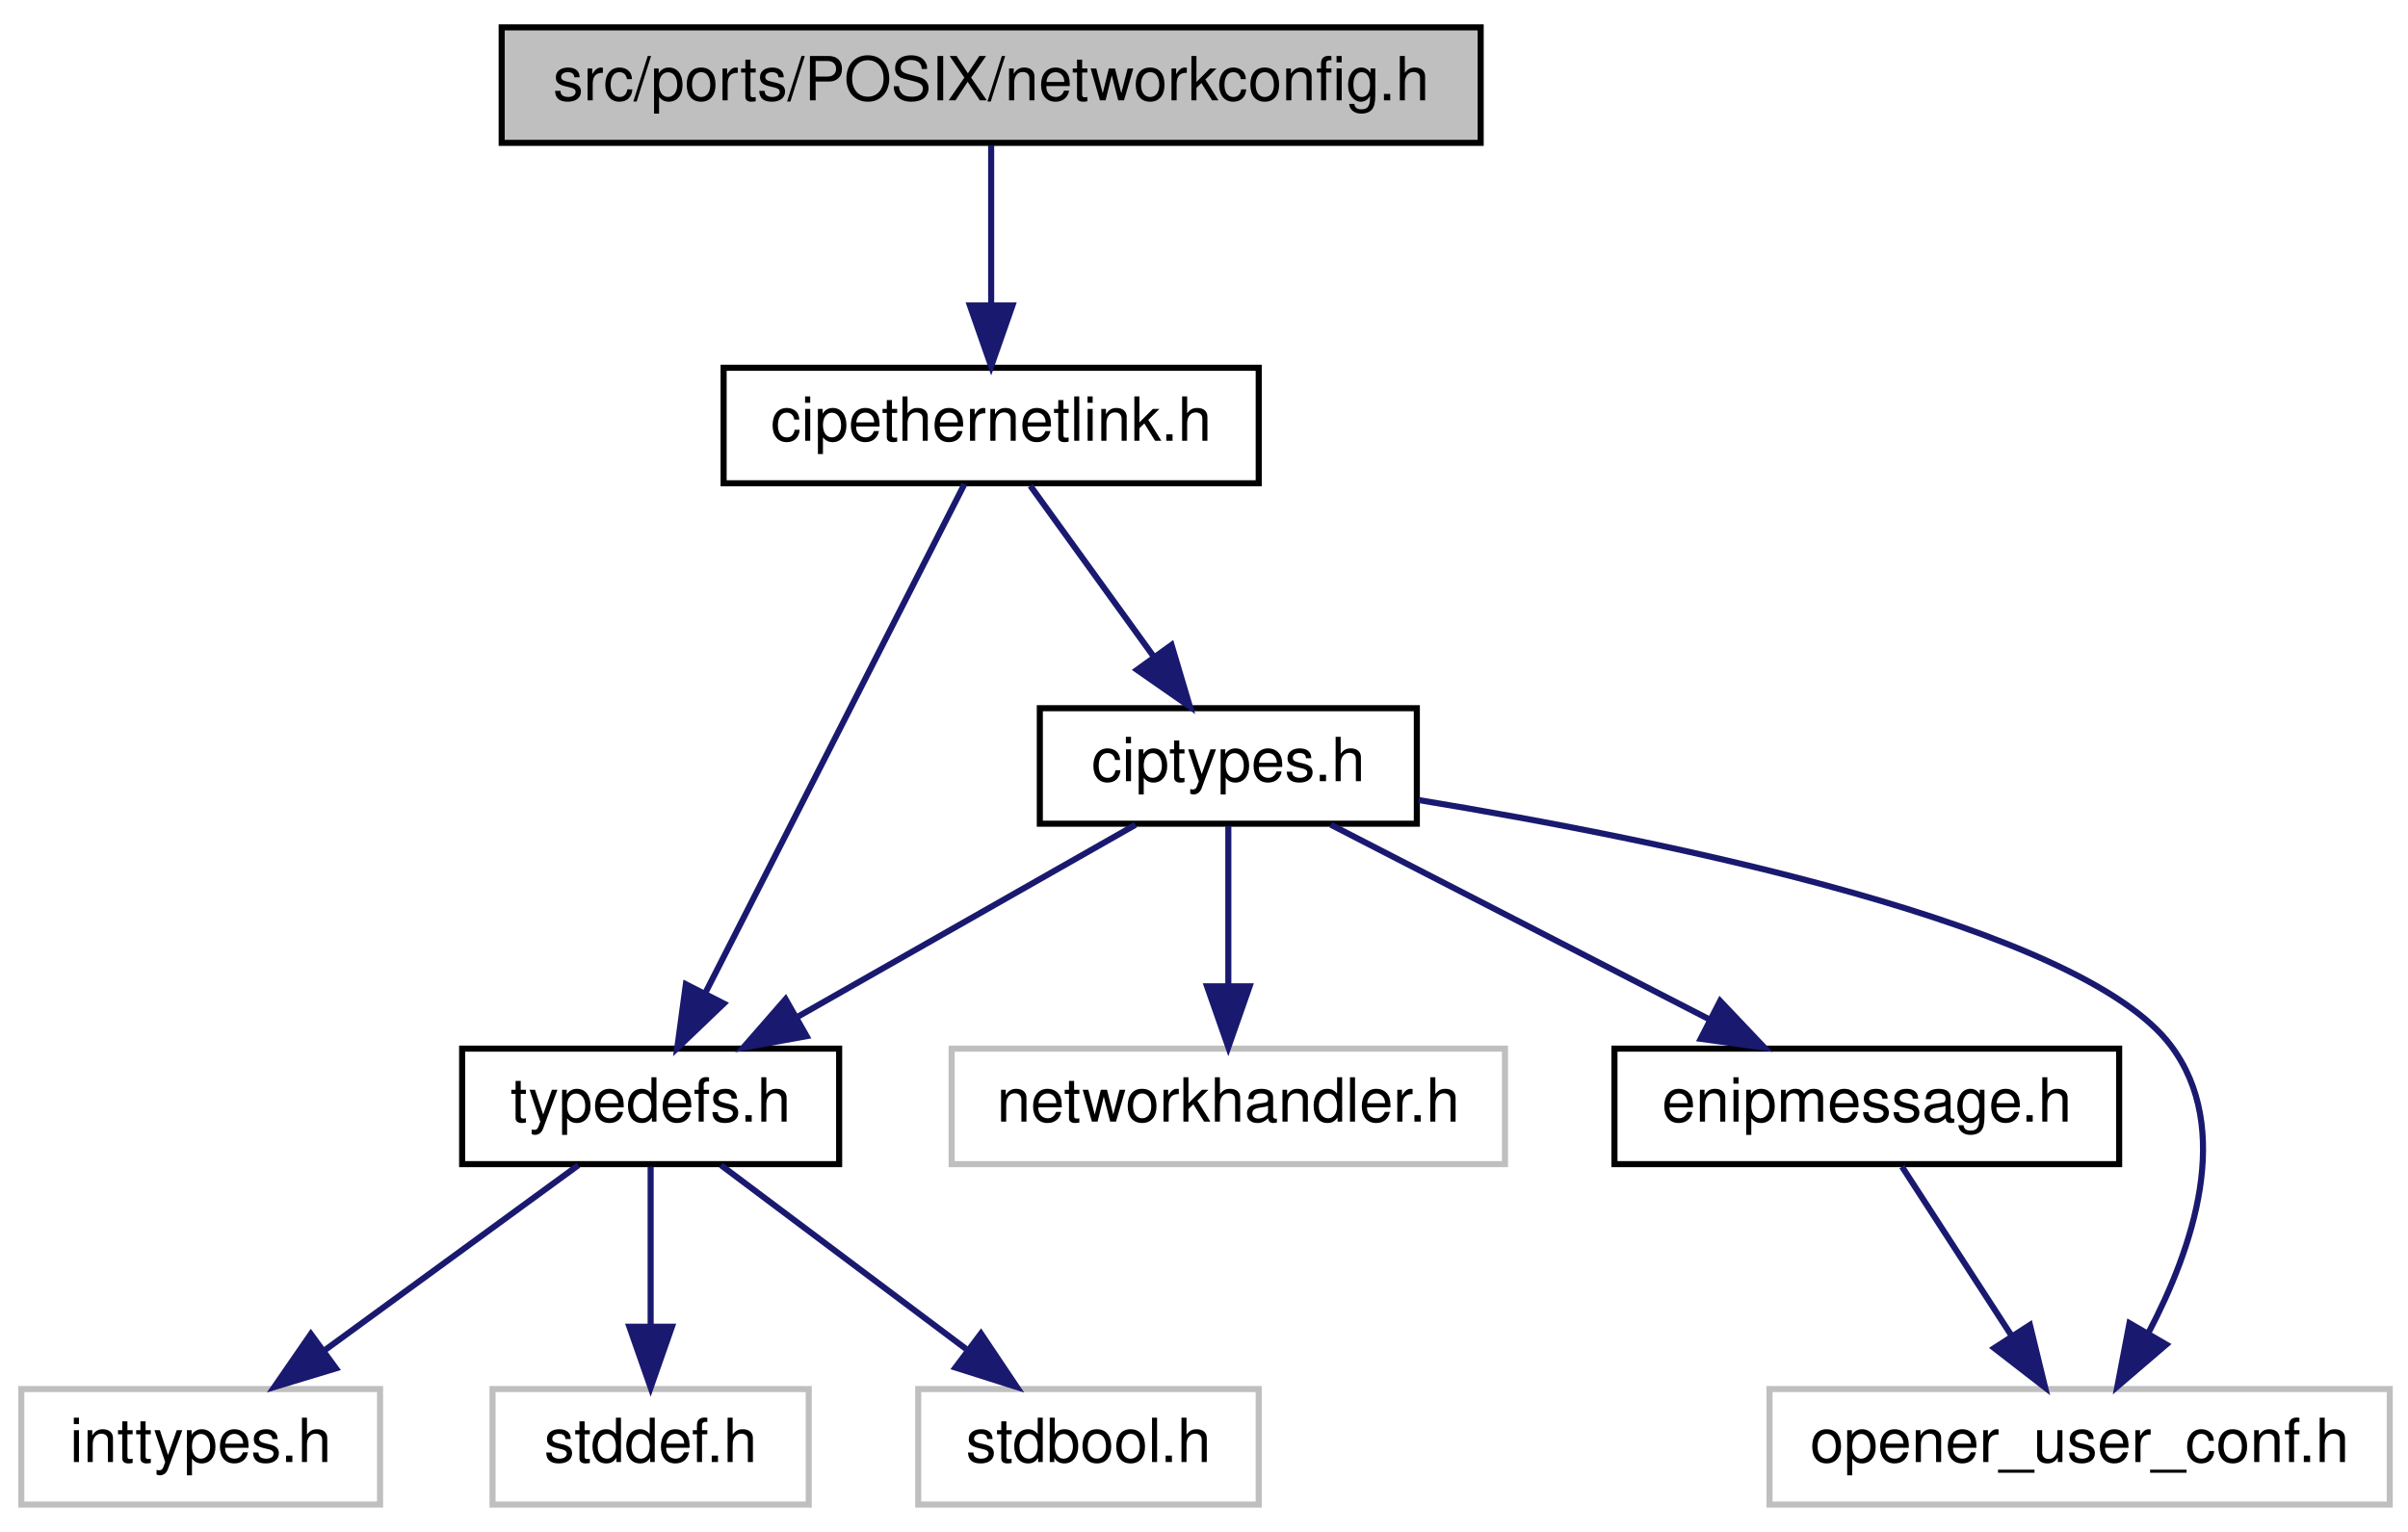
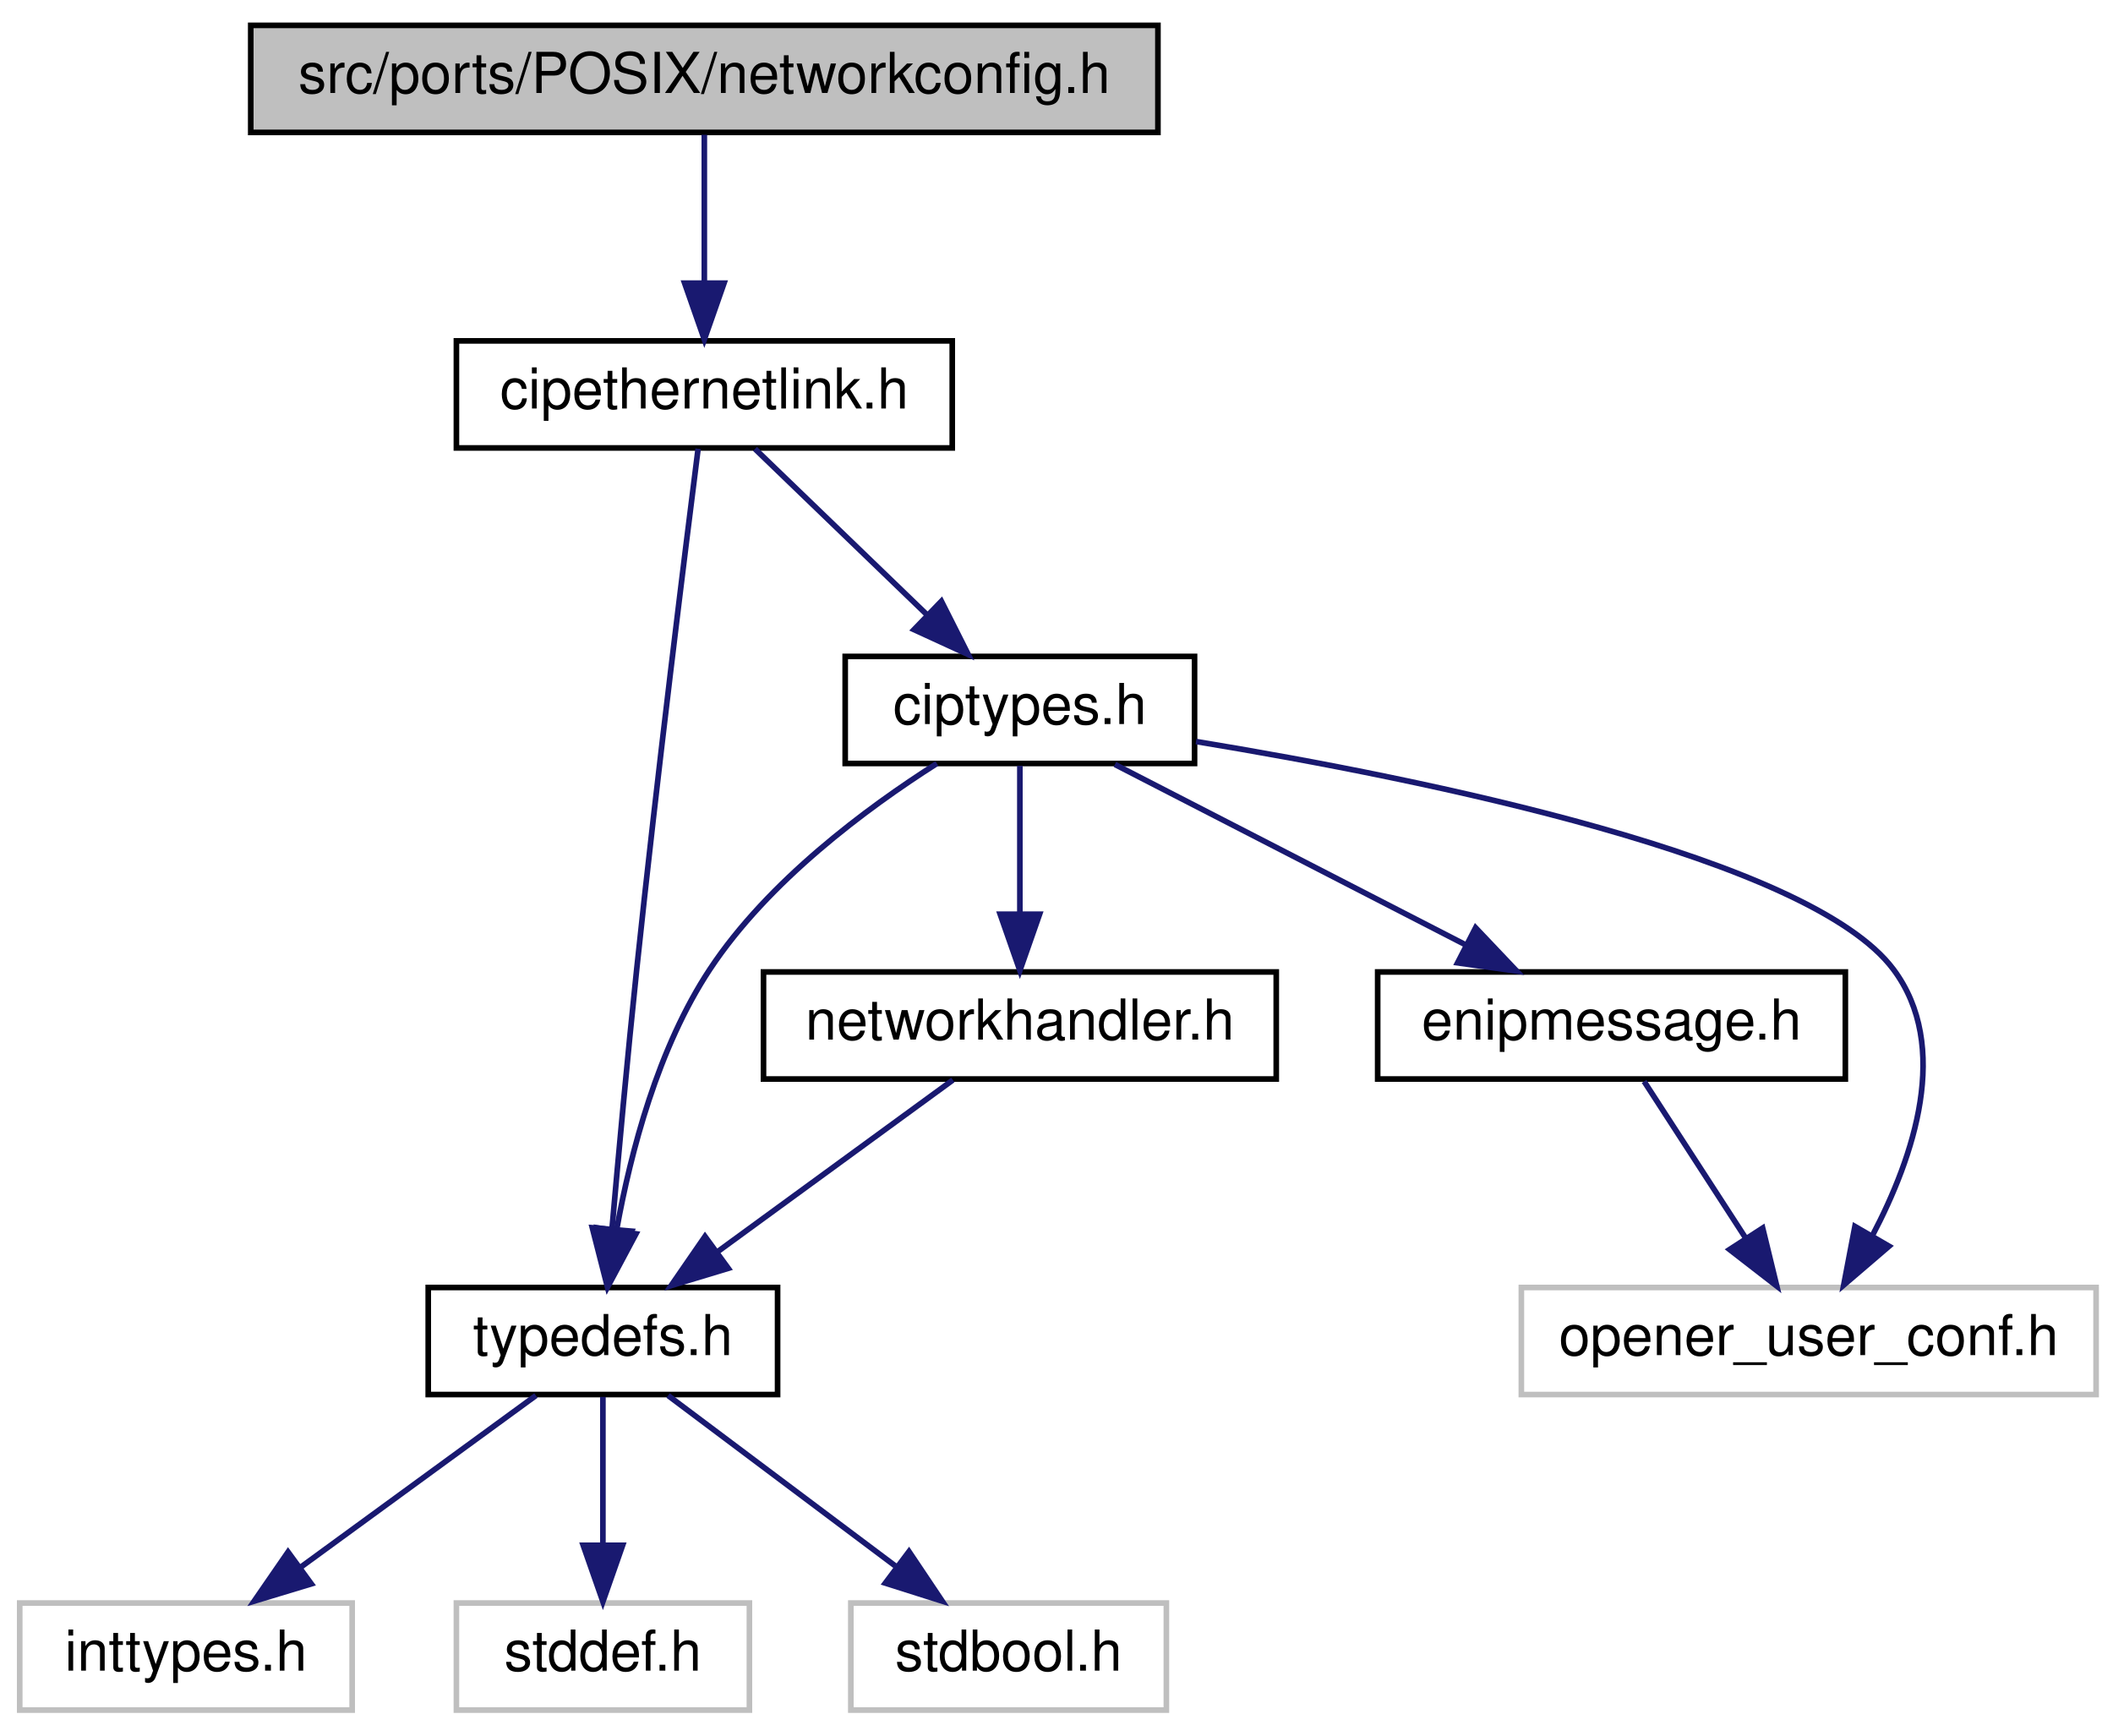
- <svg xmlns="http://www.w3.org/2000/svg" xmlns:xlink="http://www.w3.org/1999/xlink" width="396pt" height="252pt" viewBox="0.00 0.00 396.00 252.00">
-   <g id="graph0" class="graph" transform="scale(1 1) rotate(0) translate(4 248)">
+ <svg xmlns="http://www.w3.org/2000/svg" xmlns:xlink="http://www.w3.org/1999/xlink" width="375pt" height="308pt" viewBox="0.00 0.00 375.00 308.00">
+   <g id="graph0" class="graph" transform="scale(1 1) rotate(0) translate(4 304)">
    <g id="node1" class="node">
-       <polygon fill="#bfbfbf" stroke="black" points="78.5,-224.5 78.5,-243.5 239.5,-243.5 239.5,-224.5 78.5,-224.5" />
-       <text text-anchor="middle" x="159" y="-231.5" font-family="Helvetica,sans-Serif" font-size="10.00">src/ports/POSIX/networkconfig.h</text>
+       <polygon fill="#bfbfbf" stroke="black" points="40.5,-280.5 40.5,-299.5 201.5,-299.5 201.5,-280.5 40.5,-280.5" />
+       <text text-anchor="middle" x="121" y="-287.5" font-family="Helvetica,sans-Serif" font-size="10.00">src/ports/POSIX/networkconfig.h</text>
    </g>
    <g id="node2" class="node">
      <g id="a_node2">
        <a xlink:href="../../dd/d4d/cipethernetlink_8h.html" target="_top" xlink:title="cipethernetlink.h">
-           <polygon fill="none" stroke="black" points="115,-168.5 115,-187.5 203,-187.5 203,-168.5 115,-168.5" />
-           <text text-anchor="middle" x="159" y="-175.5" font-family="Helvetica,sans-Serif" font-size="10.00">cipethernetlink.h</text>
+           <polygon fill="none" stroke="black" points="77,-224.5 77,-243.5 165,-243.5 165,-224.5 77,-224.5" />
+           <text text-anchor="middle" x="121" y="-231.5" font-family="Helvetica,sans-Serif" font-size="10.00">cipethernetlink.h</text>
        </a>
      </g>
    </g>
    <g id="edge1" class="edge">
-       <path fill="none" stroke="midnightblue" d="M159,-224.083C159,-217.006 159,-206.861 159,-197.986" />
-       <polygon fill="midnightblue" stroke="midnightblue" points="162.5,-197.751 159,-187.751 155.5,-197.751 162.5,-197.751" />
+       <path fill="none" stroke="midnightblue" d="M121,-280.083C121,-273.006 121,-262.861 121,-253.986" />
+       <polygon fill="midnightblue" stroke="midnightblue" points="124.5,-253.751 121,-243.751 117.5,-253.751 124.5,-253.751" />
    </g>
    <g id="node3" class="node">
      <g id="a_node3">
        <a xlink:href="../../d7/d69/typedefs_8h.html" target="_top" xlink:title="typedefs.h">
          <polygon fill="none" stroke="black" points="72,-56.5 72,-75.5 134,-75.5 134,-56.5 72,-56.5" />
          <text text-anchor="middle" x="103" y="-63.5" font-family="Helvetica,sans-Serif" font-size="10.00">typedefs.h</text>
        </a>
      </g>
    </g>
    <g id="edge2" class="edge">
-       <path fill="none" stroke="midnightblue" d="M154.606,-168.368C145.446,-150.376 124.153,-108.55 111.974,-84.627" />
-       <polygon fill="midnightblue" stroke="midnightblue" points="115.03,-82.915 107.374,-75.591 108.792,-86.091 115.03,-82.915" />
+       <path fill="none" stroke="midnightblue" d="M119.896,-224.362C117.685,-206.921 112.614,-166.243 109,-132 107.362,-116.484 105.751,-98.858 104.611,-85.879" />
+       <polygon fill="midnightblue" stroke="midnightblue" points="108.091,-85.499 103.742,-75.839 101.117,-86.103 108.091,-85.499" />
    </g>
    <g id="node7" class="node">
      <g id="a_node7">
        <a xlink:href="../../df/d28/ciptypes_8h.html" target="_top" xlink:title="ciptypes.h">
-           <polygon fill="none" stroke="black" points="167,-112.5 167,-131.5 229,-131.5 229,-112.5 167,-112.5" />
-           <text text-anchor="middle" x="198" y="-119.5" font-family="Helvetica,sans-Serif" font-size="10.00">ciptypes.h</text>
+           <polygon fill="none" stroke="black" points="146,-168.5 146,-187.5 208,-187.5 208,-168.5 146,-168.5" />
+           <text text-anchor="middle" x="177" y="-175.5" font-family="Helvetica,sans-Serif" font-size="10.00">ciptypes.h</text>
        </a>
      </g>
    </g>
    <g id="edge6" class="edge">
-       <path fill="none" stroke="midnightblue" d="M165.44,-168.083C170.949,-160.455 179.031,-149.264 185.765,-139.941" />
-       <polygon fill="midnightblue" stroke="midnightblue" points="188.662,-141.907 191.68,-131.751 182.987,-137.809 188.662,-141.907" />
+       <path fill="none" stroke="midnightblue" d="M129.997,-224.324C138.194,-216.42 150.506,-204.548 160.472,-194.938" />
+       <polygon fill="midnightblue" stroke="midnightblue" points="163.07,-197.295 167.839,-187.834 158.211,-192.256 163.07,-197.295" />
    </g>
    <g id="node4" class="node">
      <polygon fill="none" stroke="#bfbfbf" points="-0.5,-0.5 -0.5,-19.5 58.5,-19.5 58.5,-0.5 -0.5,-0.5" />
      <text text-anchor="middle" x="29" y="-7.5" font-family="Helvetica,sans-Serif" font-size="10.00">inttypes.h</text>
    </g>
    <g id="edge3" class="edge">
      <path fill="none" stroke="midnightblue" d="M91.111,-56.324C79.85,-48.107 62.713,-35.602 49.291,-25.807" />
      <polygon fill="midnightblue" stroke="midnightblue" points="51.247,-22.901 41.106,-19.834 47.12,-28.556 51.247,-22.901" />
    </g>
    <g id="node5" class="node">
      <polygon fill="none" stroke="#bfbfbf" points="77,-0.5 77,-19.5 129,-19.5 129,-0.5 77,-0.5" />
      <text text-anchor="middle" x="103" y="-7.5" font-family="Helvetica,sans-Serif" font-size="10.00">stddef.h</text>
    </g>
    <g id="edge4" class="edge">
      <path fill="none" stroke="midnightblue" d="M103,-56.083C103,-49.006 103,-38.861 103,-29.986" />
      <polygon fill="midnightblue" stroke="midnightblue" points="106.5,-29.751 103,-19.751 99.5,-29.751 106.5,-29.751" />
    </g>
    <g id="node6" class="node">
      <polygon fill="none" stroke="#bfbfbf" points="147,-0.5 147,-19.5 203,-19.5 203,-0.5 147,-0.5" />
      <text text-anchor="middle" x="175" y="-7.5" font-family="Helvetica,sans-Serif" font-size="10.00">stdbool.h</text>
    </g>
    <g id="edge5" class="edge">
      <path fill="none" stroke="midnightblue" d="M114.568,-56.324C125.42,-48.185 141.881,-35.84 154.883,-26.087" />
      <polygon fill="midnightblue" stroke="midnightblue" points="157.321,-28.634 163.221,-19.834 153.121,-23.034 157.321,-28.634" />
    </g>
    <g id="edge7" class="edge">
-       <path fill="none" stroke="midnightblue" d="M182.737,-112.324C167.779,-103.822 144.745,-90.729 127.273,-80.797" />
-       <polygon fill="midnightblue" stroke="midnightblue" points="128.649,-77.553 118.226,-75.654 125.19,-83.639 128.649,-77.553" />
+       <path fill="none" stroke="midnightblue" d="M162.269,-168.496C149.8,-160.57 132.351,-147.637 122,-132 112.773,-118.06 107.934,-99.553 105.456,-85.853" />
+       <polygon fill="midnightblue" stroke="midnightblue" points="108.87,-85.029 103.884,-75.681 101.952,-86.098 108.87,-85.029" />
    </g>
    <g id="node8" class="node">
-       <polygon fill="none" stroke="#bfbfbf" points="152.5,-56.5 152.5,-75.5 243.5,-75.5 243.5,-56.5 152.5,-56.5" />
-       <text text-anchor="middle" x="198" y="-63.5" font-family="Helvetica,sans-Serif" font-size="10.00">networkhandler.h</text>
+       <g id="a_node8">
+         <a xlink:href="../../d0/d47/networkhandler_8h.html" target="_top" xlink:title="networkhandler.h">
+           <polygon fill="none" stroke="black" points="131.5,-112.5 131.5,-131.5 222.5,-131.5 222.5,-112.5 131.5,-112.5" />
+           <text text-anchor="middle" x="177" y="-119.5" font-family="Helvetica,sans-Serif" font-size="10.00">networkhandler.h</text>
+         </a>
+       </g>
    </g>
    <g id="edge8" class="edge">
-       <path fill="none" stroke="midnightblue" d="M198,-112.083C198,-105.006 198,-94.861 198,-85.987" />
-       <polygon fill="midnightblue" stroke="midnightblue" points="201.5,-85.751 198,-75.751 194.5,-85.751 201.5,-85.751" />
+       <path fill="none" stroke="midnightblue" d="M177,-168.083C177,-161.006 177,-150.861 177,-141.986" />
+       <polygon fill="midnightblue" stroke="midnightblue" points="180.5,-141.751 177,-131.751 173.5,-141.751 180.5,-141.751" />
    </g>
    <g id="node9" class="node">
      <g id="a_node9">
        <a xlink:href="../../d8/d2c/enipmessage_8h.html" target="_top" xlink:title="enipmessage.h">
-           <polygon fill="none" stroke="black" points="261.5,-56.5 261.5,-75.5 344.5,-75.5 344.5,-56.5 261.5,-56.5" />
-           <text text-anchor="middle" x="303" y="-63.5" font-family="Helvetica,sans-Serif" font-size="10.00">enipmessage.h</text>
+           <polygon fill="none" stroke="black" points="240.5,-112.5 240.5,-131.5 323.5,-131.5 323.5,-112.5 240.5,-112.5" />
+           <text text-anchor="middle" x="282" y="-119.5" font-family="Helvetica,sans-Serif" font-size="10.00">enipmessage.h</text>
        </a>
      </g>
    </g>
-     <g id="edge9" class="edge">
-       <path fill="none" stroke="midnightblue" d="M214.87,-112.324C231.709,-103.664 257.807,-90.242 277.238,-80.249" />
-       <polygon fill="midnightblue" stroke="midnightblue" points="278.88,-83.341 286.172,-75.654 275.678,-77.115 278.88,-83.341" />
+     <g id="edge10" class="edge">
+       <path fill="none" stroke="midnightblue" d="M193.87,-168.324C210.709,-159.664 236.807,-146.242 256.238,-136.249" />
+       <polygon fill="midnightblue" stroke="midnightblue" points="257.88,-139.341 265.172,-131.655 254.678,-133.116 257.88,-139.341" />
    </g>
    <g id="node10" class="node">
-       <polygon fill="none" stroke="#bfbfbf" points="287,-0.5 287,-19.5 389,-19.5 389,-0.5 287,-0.5" />
-       <text text-anchor="middle" x="338" y="-7.5" font-family="Helvetica,sans-Serif" font-size="10.00">opener_user_conf.h</text>
+       <polygon fill="none" stroke="#bfbfbf" points="266,-56.5 266,-75.5 368,-75.5 368,-56.5 266,-56.5" />
+       <text text-anchor="middle" x="317" y="-63.5" font-family="Helvetica,sans-Serif" font-size="10.00">opener_user_conf.h</text>
+     </g>
+     <g id="edge12" class="edge">
+       <path fill="none" stroke="midnightblue" d="M208.264,-172.397C249.099,-165.672 317.151,-151.774 332,-132 342.284,-118.306 335.682,-98.744 328.271,-84.662" />
+       <polygon fill="midnightblue" stroke="midnightblue" points="331.251,-82.825 323.208,-75.929 325.195,-86.336 331.251,-82.825" />
+     </g>
+     <g id="edge9" class="edge">
+       <path fill="none" stroke="midnightblue" d="M165.111,-112.324C153.85,-104.107 136.713,-91.602 123.291,-81.807" />
+       <polygon fill="midnightblue" stroke="midnightblue" points="125.247,-78.901 115.106,-75.834 121.12,-84.556 125.247,-78.901" />
    </g>
    <g id="edge11" class="edge">
-       <path fill="none" stroke="midnightblue" d="M229.264,-116.397C270.099,-109.672 338.151,-95.773 353,-76 363.284,-62.306 356.682,-42.744 349.271,-28.662" />
-       <polygon fill="midnightblue" stroke="midnightblue" points="352.251,-26.825 344.208,-19.929 346.195,-30.336 352.251,-26.825" />
-     </g>
-     <g id="edge10" class="edge">
-       <path fill="none" stroke="midnightblue" d="M308.78,-56.083C313.672,-48.534 320.827,-37.495 326.833,-28.23" />
-       <polygon fill="midnightblue" stroke="midnightblue" points="329.826,-30.046 332.328,-19.751 323.952,-26.239 329.826,-30.046" />
+       <path fill="none" stroke="midnightblue" d="M287.78,-112.083C292.672,-104.534 299.827,-93.495 305.833,-84.23" />
+       <polygon fill="midnightblue" stroke="midnightblue" points="308.826,-86.046 311.328,-75.751 302.952,-82.239 308.826,-86.046" />
    </g>
  </g>
</svg>
